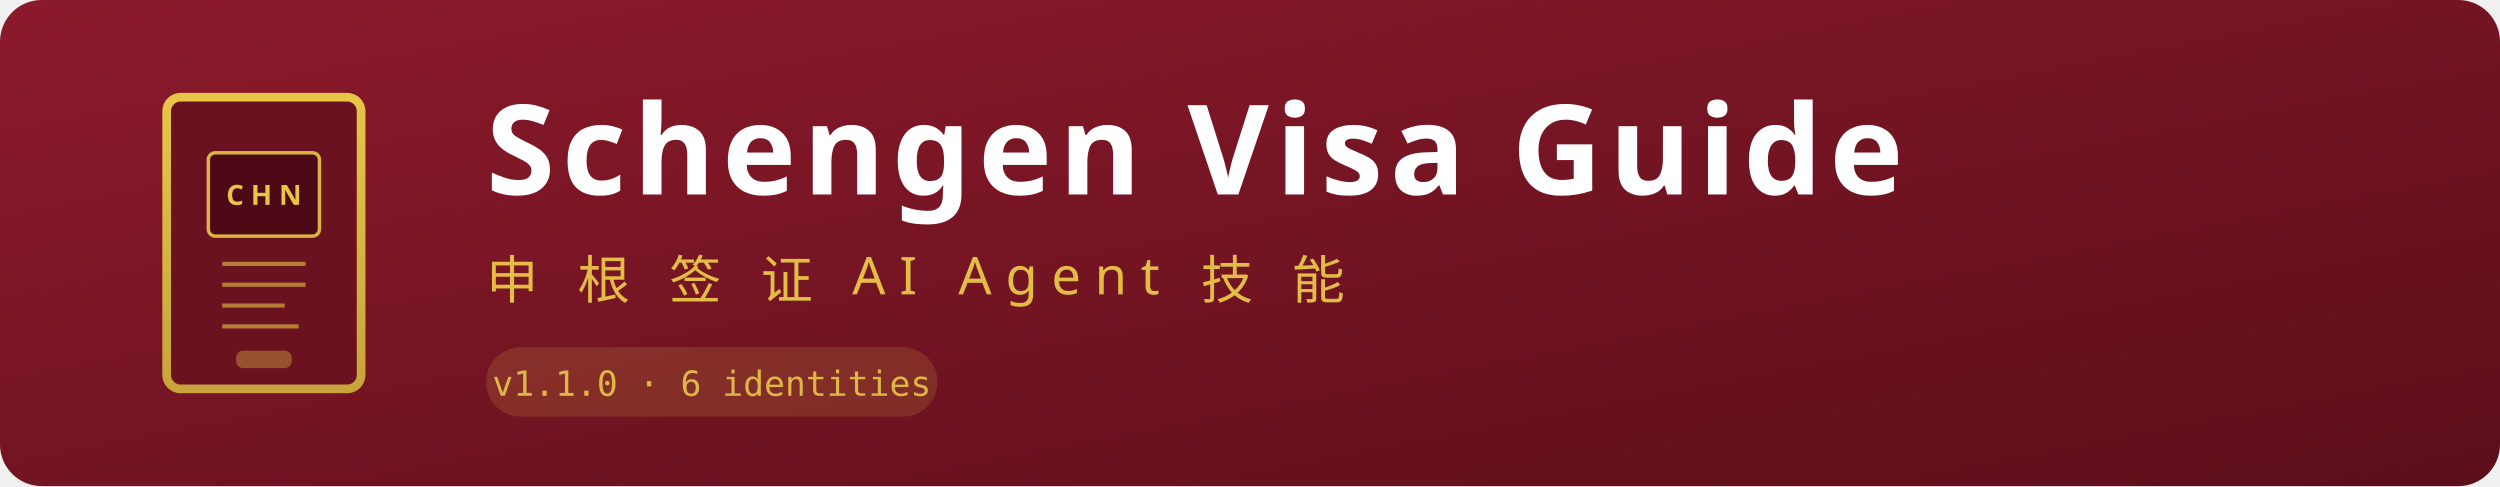
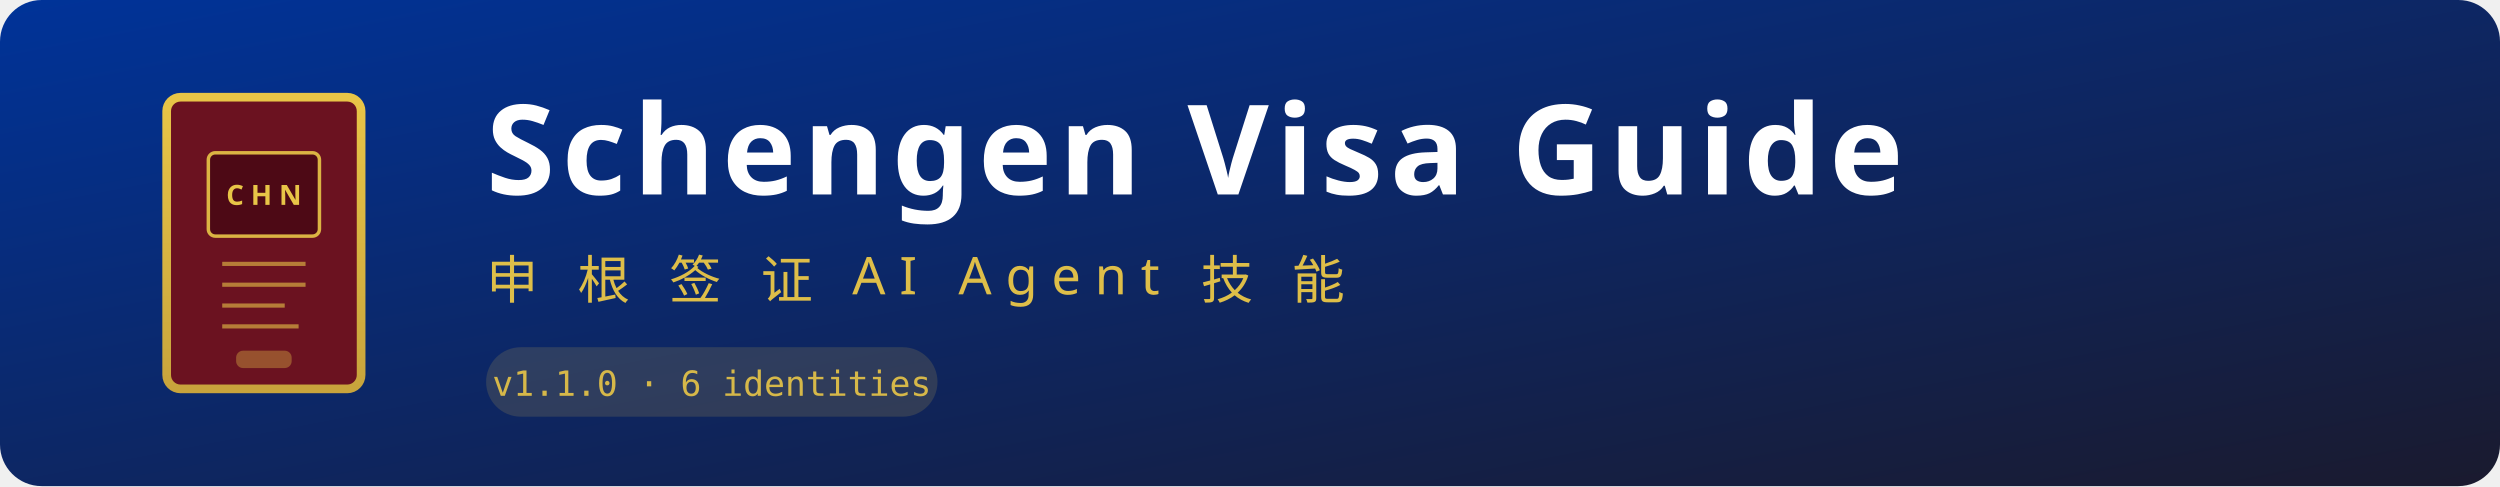
<svg xmlns="http://www.w3.org/2000/svg" viewBox="0 0 720 140" width="720" height="140">
  <defs>
    <linearGradient id="bg" x1="0%" y1="0%" x2="100%" y2="100%">
-       <stop offset="0%" style="stop-color:#8B1A2B" />
-       <stop offset="100%" style="stop-color:#5C0E1A" />
+       <stop offset="0%" style="stop-color:#003399" />
+       <stop offset="100%" style="stop-color:#1a1a2e" />
    </linearGradient>
    <linearGradient id="gold" x1="0%" y1="0%" x2="0%" y2="100%">
      <stop offset="0%" style="stop-color:#E8C547" />
      <stop offset="100%" style="stop-color:#C8A43C" />
    </linearGradient>
  </defs>
  <rect width="720" height="140" rx="12" fill="url(#bg)" />
  <g transform="translate(48, 28)">
    <rect x="0" y="0" width="56" height="84" rx="4" fill="#6B1220" stroke="url(#gold)" stroke-width="2.5" />
    <rect x="12" y="16" width="32" height="24" rx="2" fill="#4A0814" stroke="#E8C547" stroke-width="1" opacity="0.9" />
    <text x="28" y="31" text-anchor="middle" font-size="8" font-weight="700" fill="#E8C547" font-family="sans-serif" letter-spacing="2">CHN</text>
    <line x1="16" y1="48" x2="40" y2="48" stroke="#E8C547" stroke-width="1.2" opacity="0.6" />
    <line x1="16" y1="54" x2="40" y2="54" stroke="#E8C547" stroke-width="1.2" opacity="0.6" />
    <line x1="16" y1="60" x2="34" y2="60" stroke="#E8C547" stroke-width="1.2" opacity="0.6" />
    <line x1="16" y1="66" x2="38" y2="66" stroke="#E8C547" stroke-width="1.2" opacity="0.6" />
    <rect x="20" y="73" width="16" height="5" rx="2" fill="#E8C547" opacity="0.35" />
  </g>
  <text x="140" y="56" font-family="system-ui, sans-serif" font-size="36" font-weight="700" fill="#FFFFFF" letter-spacing="2">
    Schengen Visa Guide
  </text>
  <text x="140" y="86" font-family="system-ui, sans-serif" font-size="15" fill="#E8C547" letter-spacing="4" opacity="0.95">
    申 根 签 证 AI Agent 技 能
  </text>
  <rect x="140" y="100" width="130" height="20" rx="10" fill="#E8C547" opacity="0.15" />
  <text x="205" y="114" text-anchor="middle" font-family="monospace" font-size="10" fill="#E8C547" opacity="0.9">
    v1.1.0 · 6 identities
  </text>
</svg>
